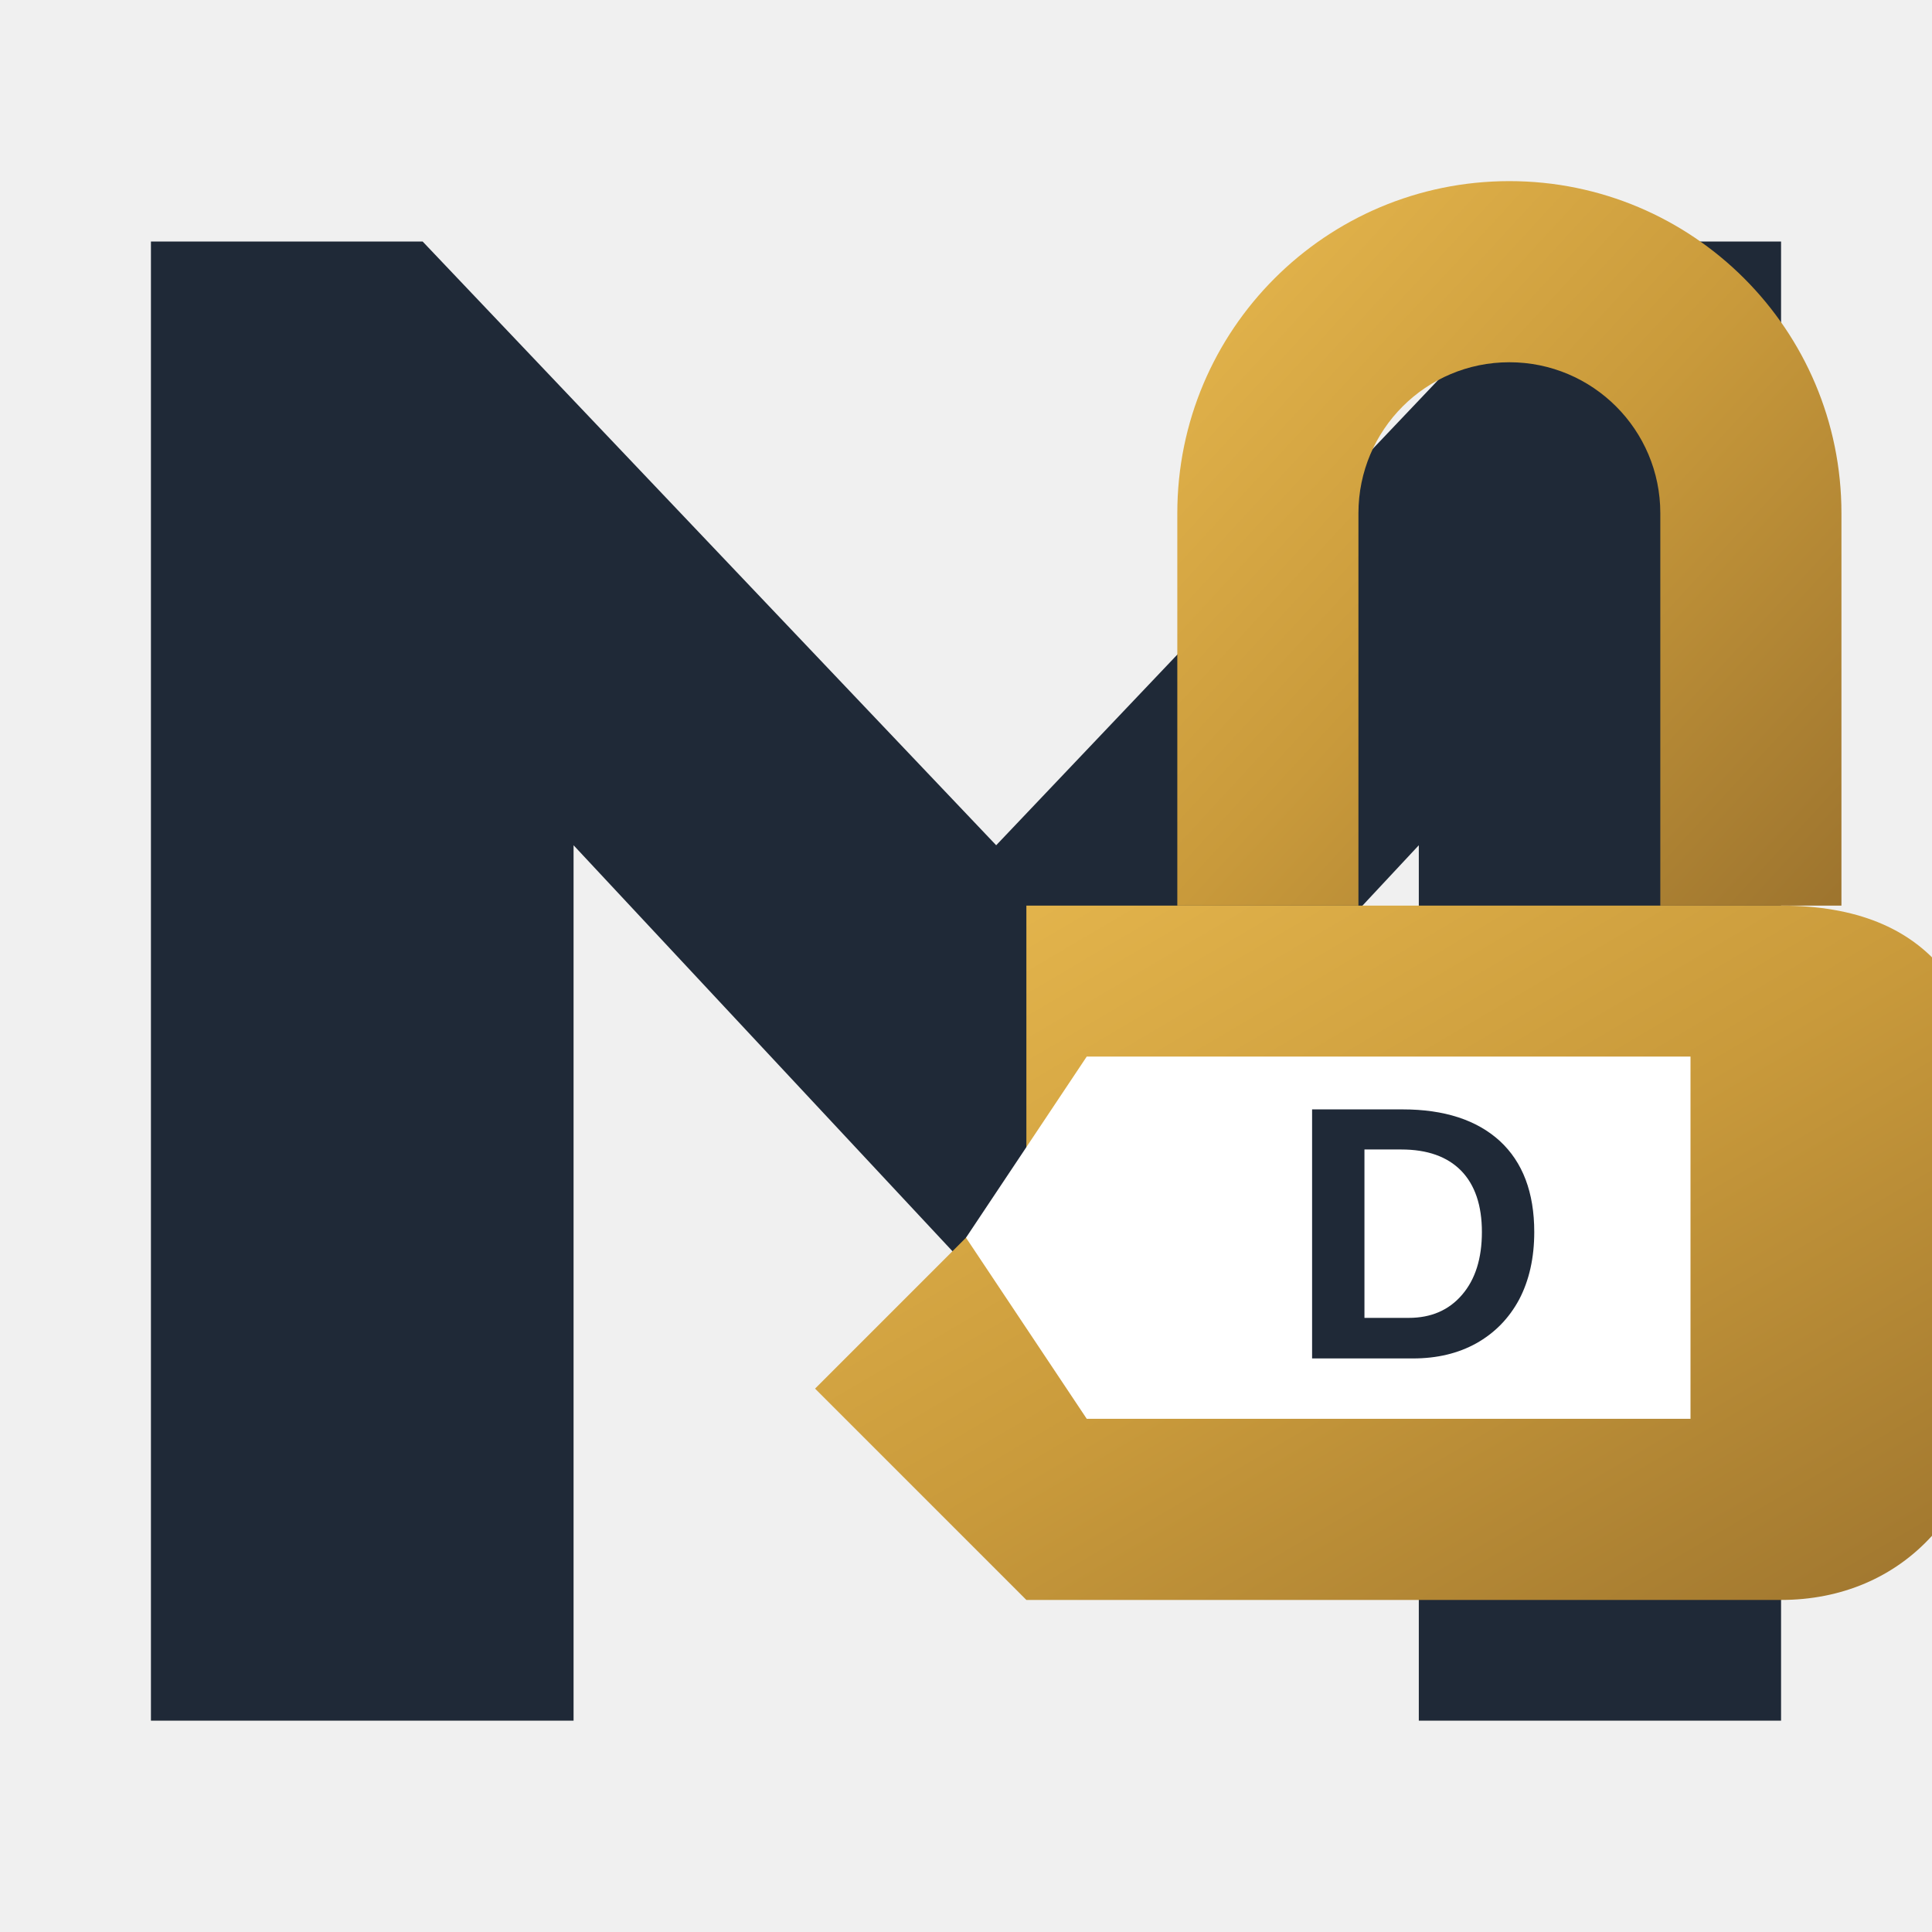
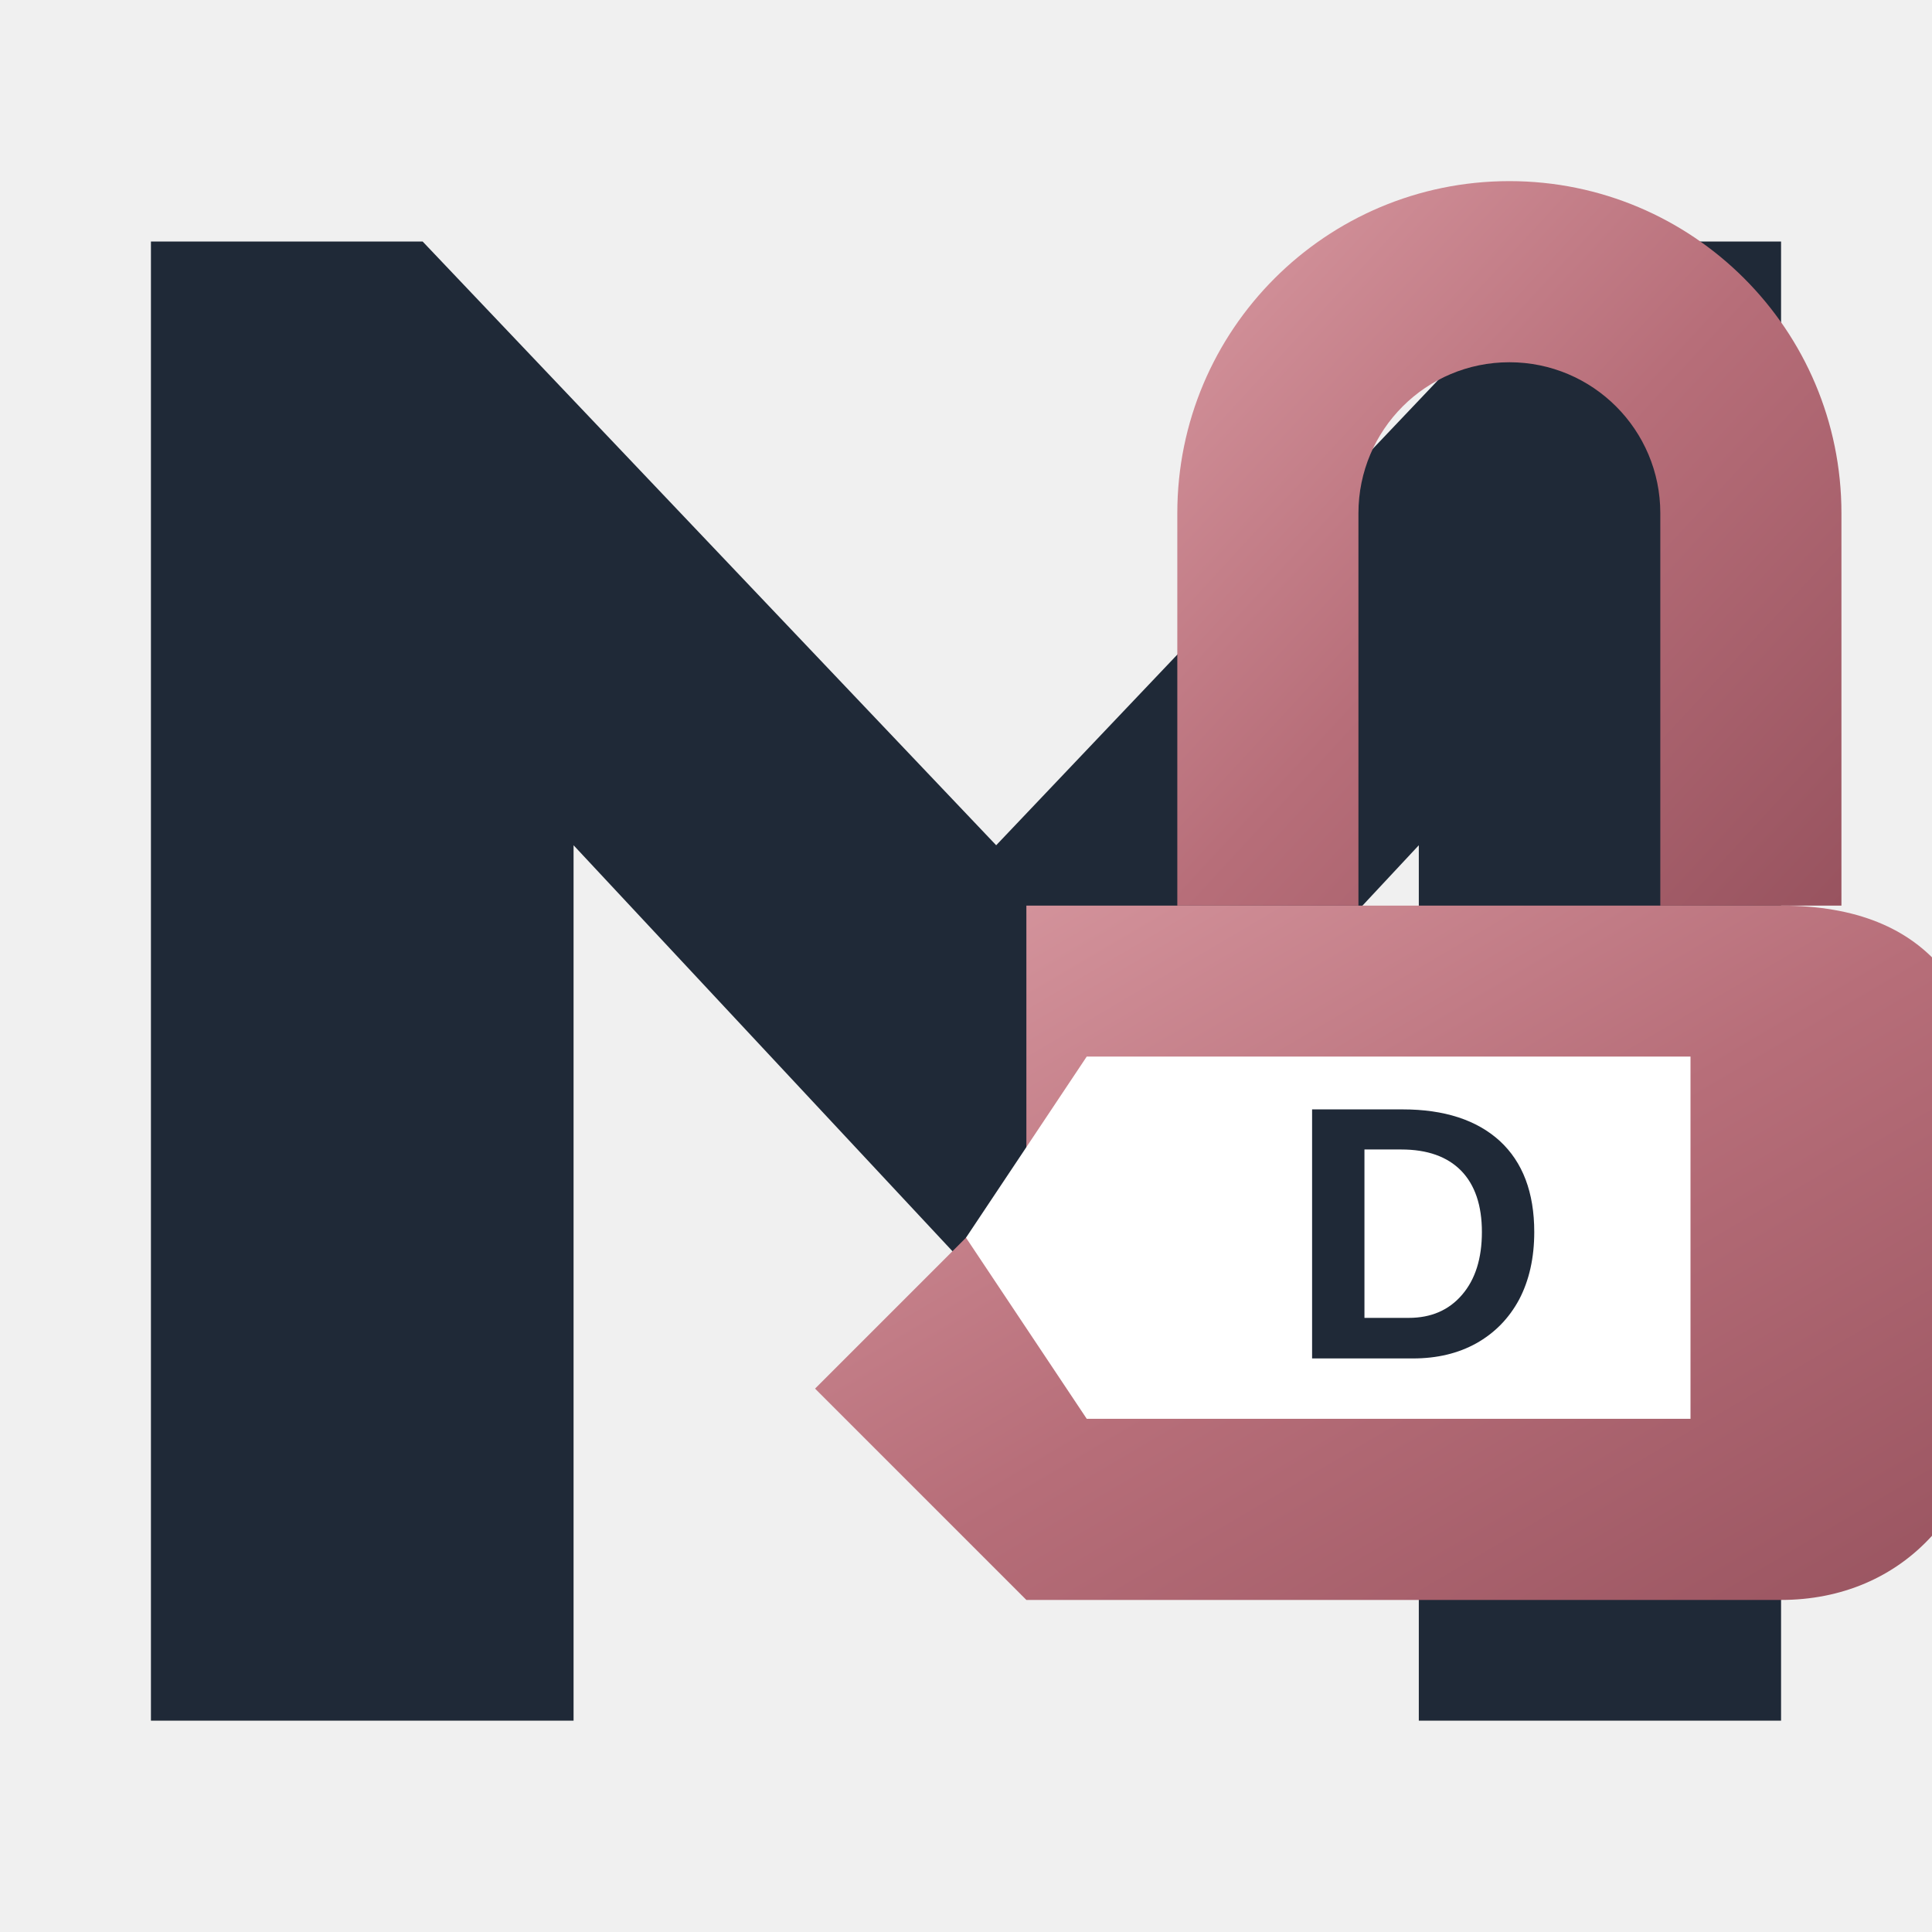
<svg xmlns="http://www.w3.org/2000/svg" viewBox="0 0 64 64">
  <defs>
    <linearGradient id="gold" x1="0" y1="0" x2="1" y2="1">
-       <stop offset="0" stop-color="#E8B94F" />
-       <stop offset=".5" stop-color="#C99A3B" />
-       <stop offset="1" stop-color="#9D742E" />
+       <stop offset="0" stop-color="#D99AA2" />
+       <stop offset=".5" stop-color="#B76E79" />
+       <stop offset="1" stop-color="#98535F" />
    </linearGradient>
  </defs>
  <path d="M5 57V8h9l19 20L52 8h7v49H47V28L33 43 19 28v29z" fill="#1F2937" />
  <path d="M39 30V17a11 11 0 0 1 22 0v13h-6V17a5 5 0 0 0-10 0v13z" fill="url(#gold)" />
  <path d="M34 30h25c5 0 7 3 7 8v7c0 5-3 8-7 8H34l-7-7 7-7z" fill="url(#gold)" />
  <path d="M36 35h20v12H36l-4-6z" fill="#fff" />
  <text x="47" y="45" fill="#1F2937" font-family="Arial,sans-serif" font-size="12" font-weight="700" text-anchor="middle">D</text>
</svg>
